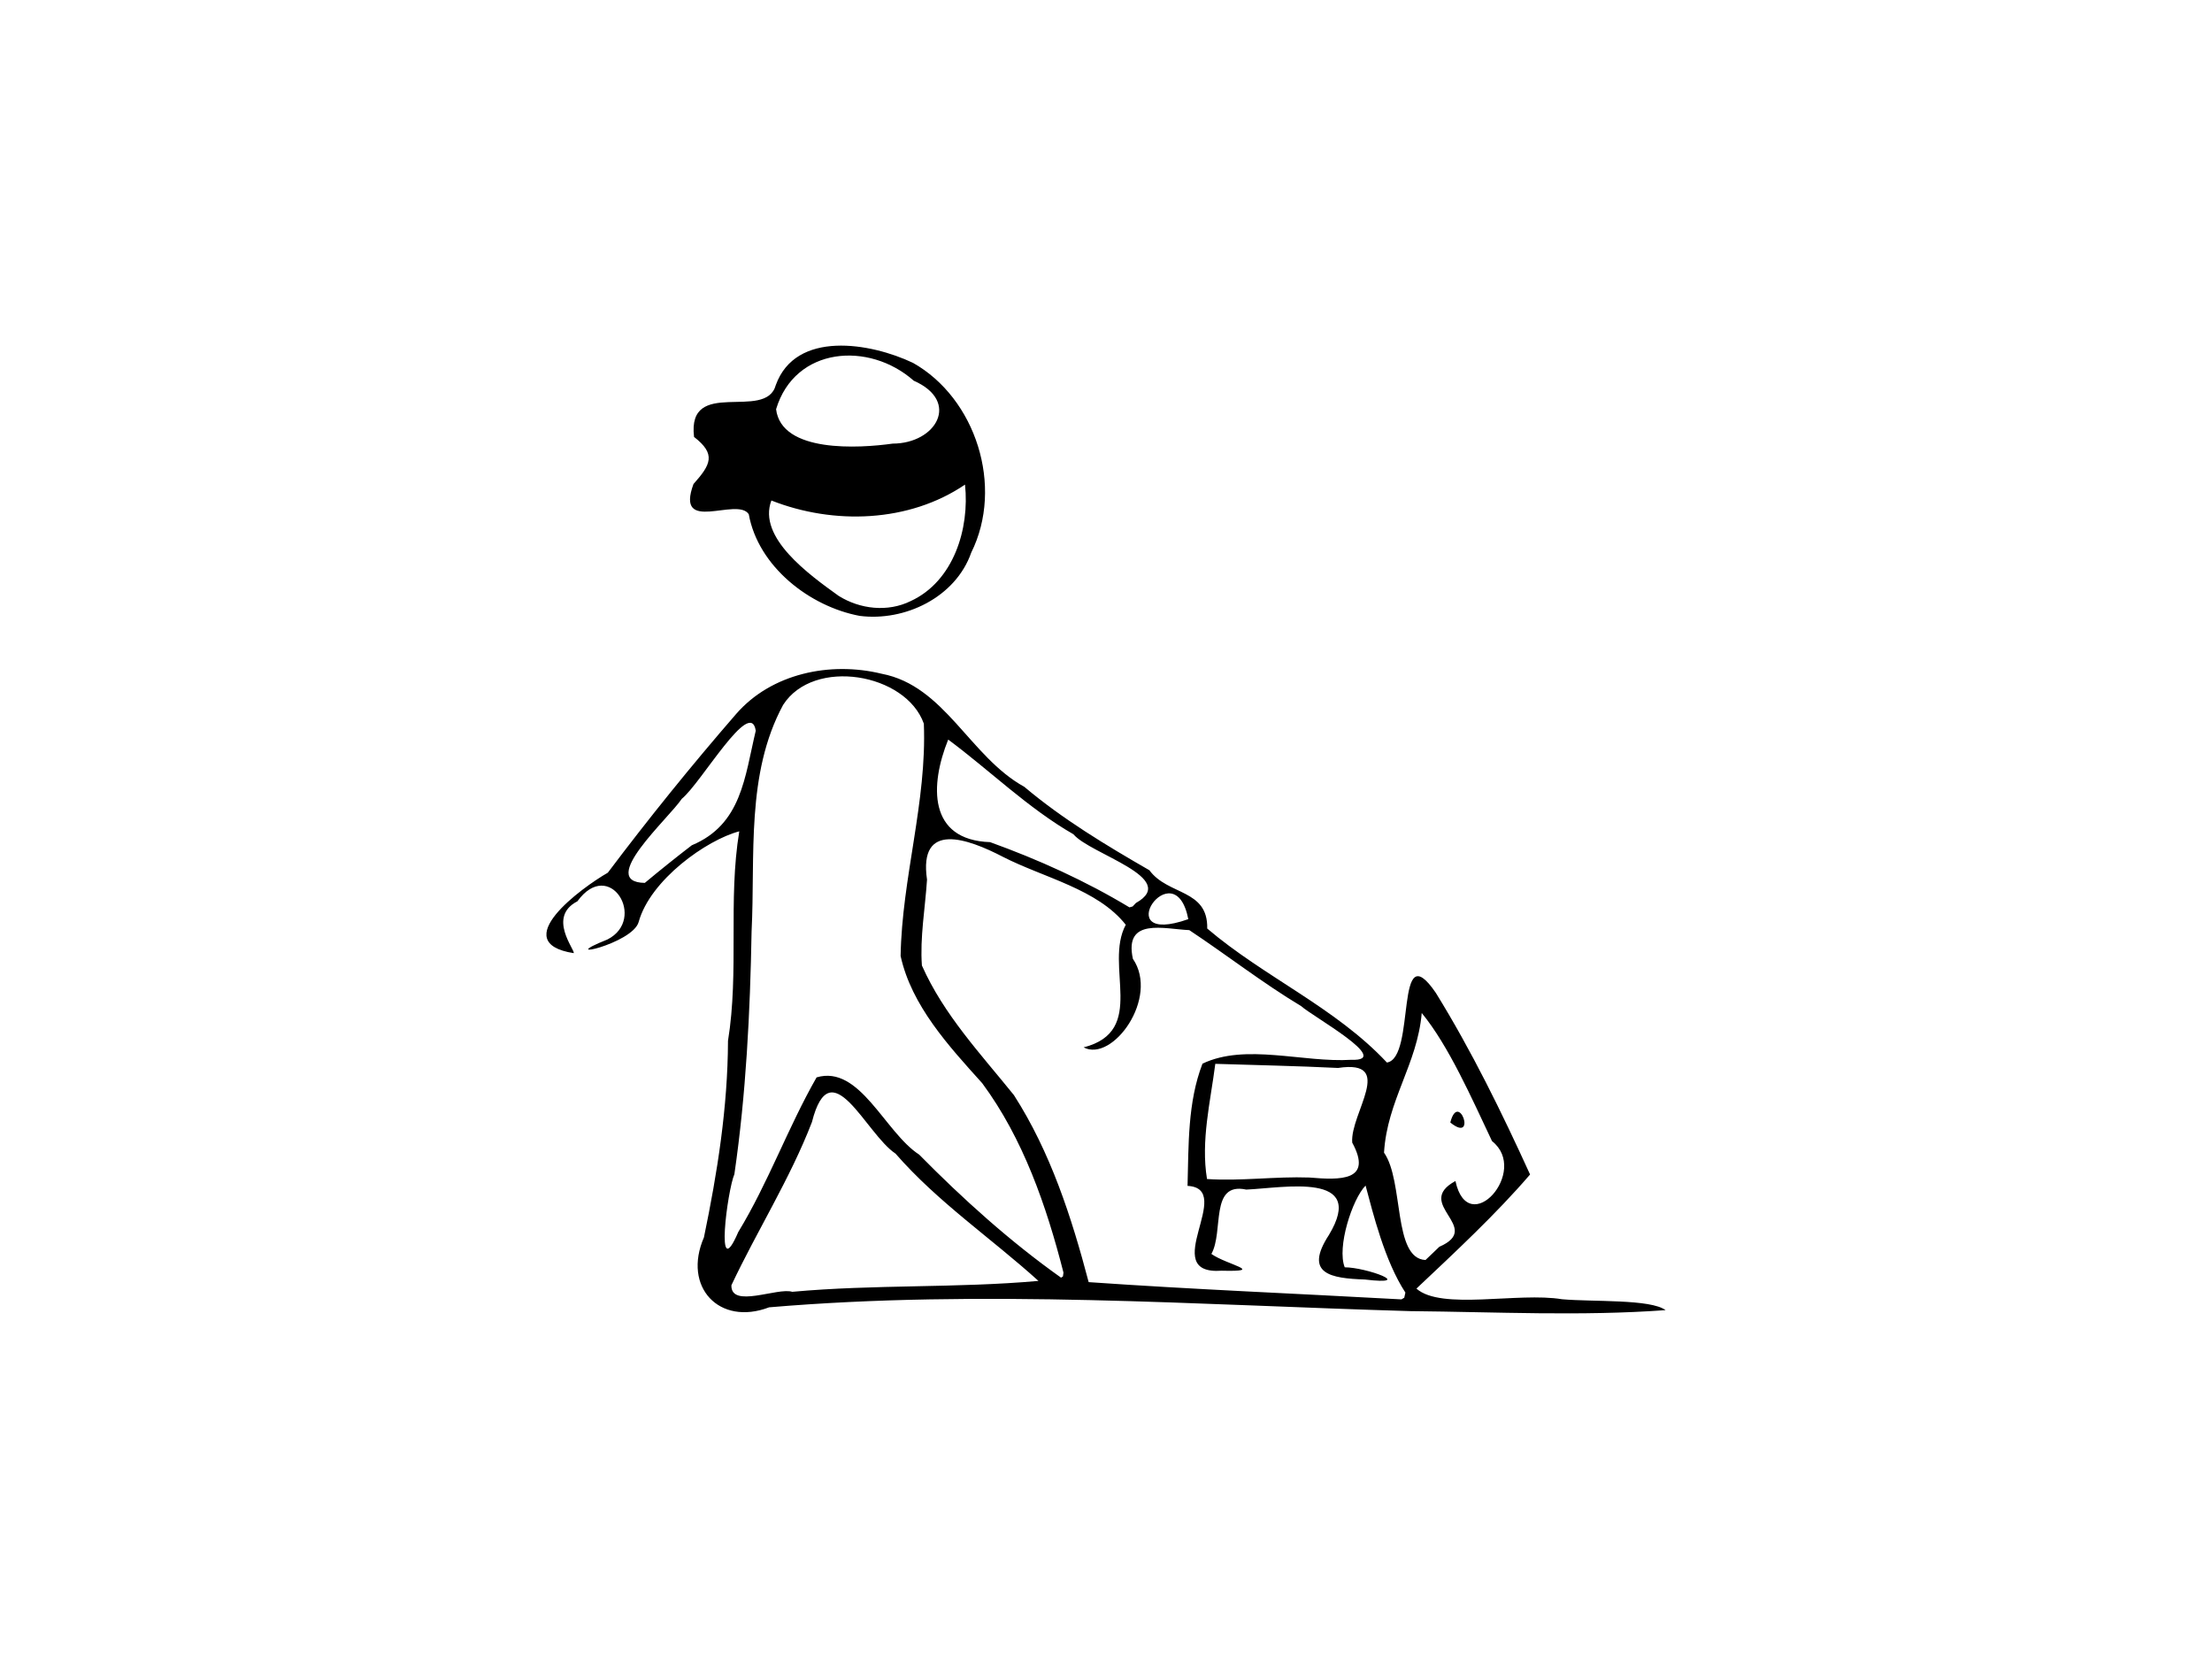
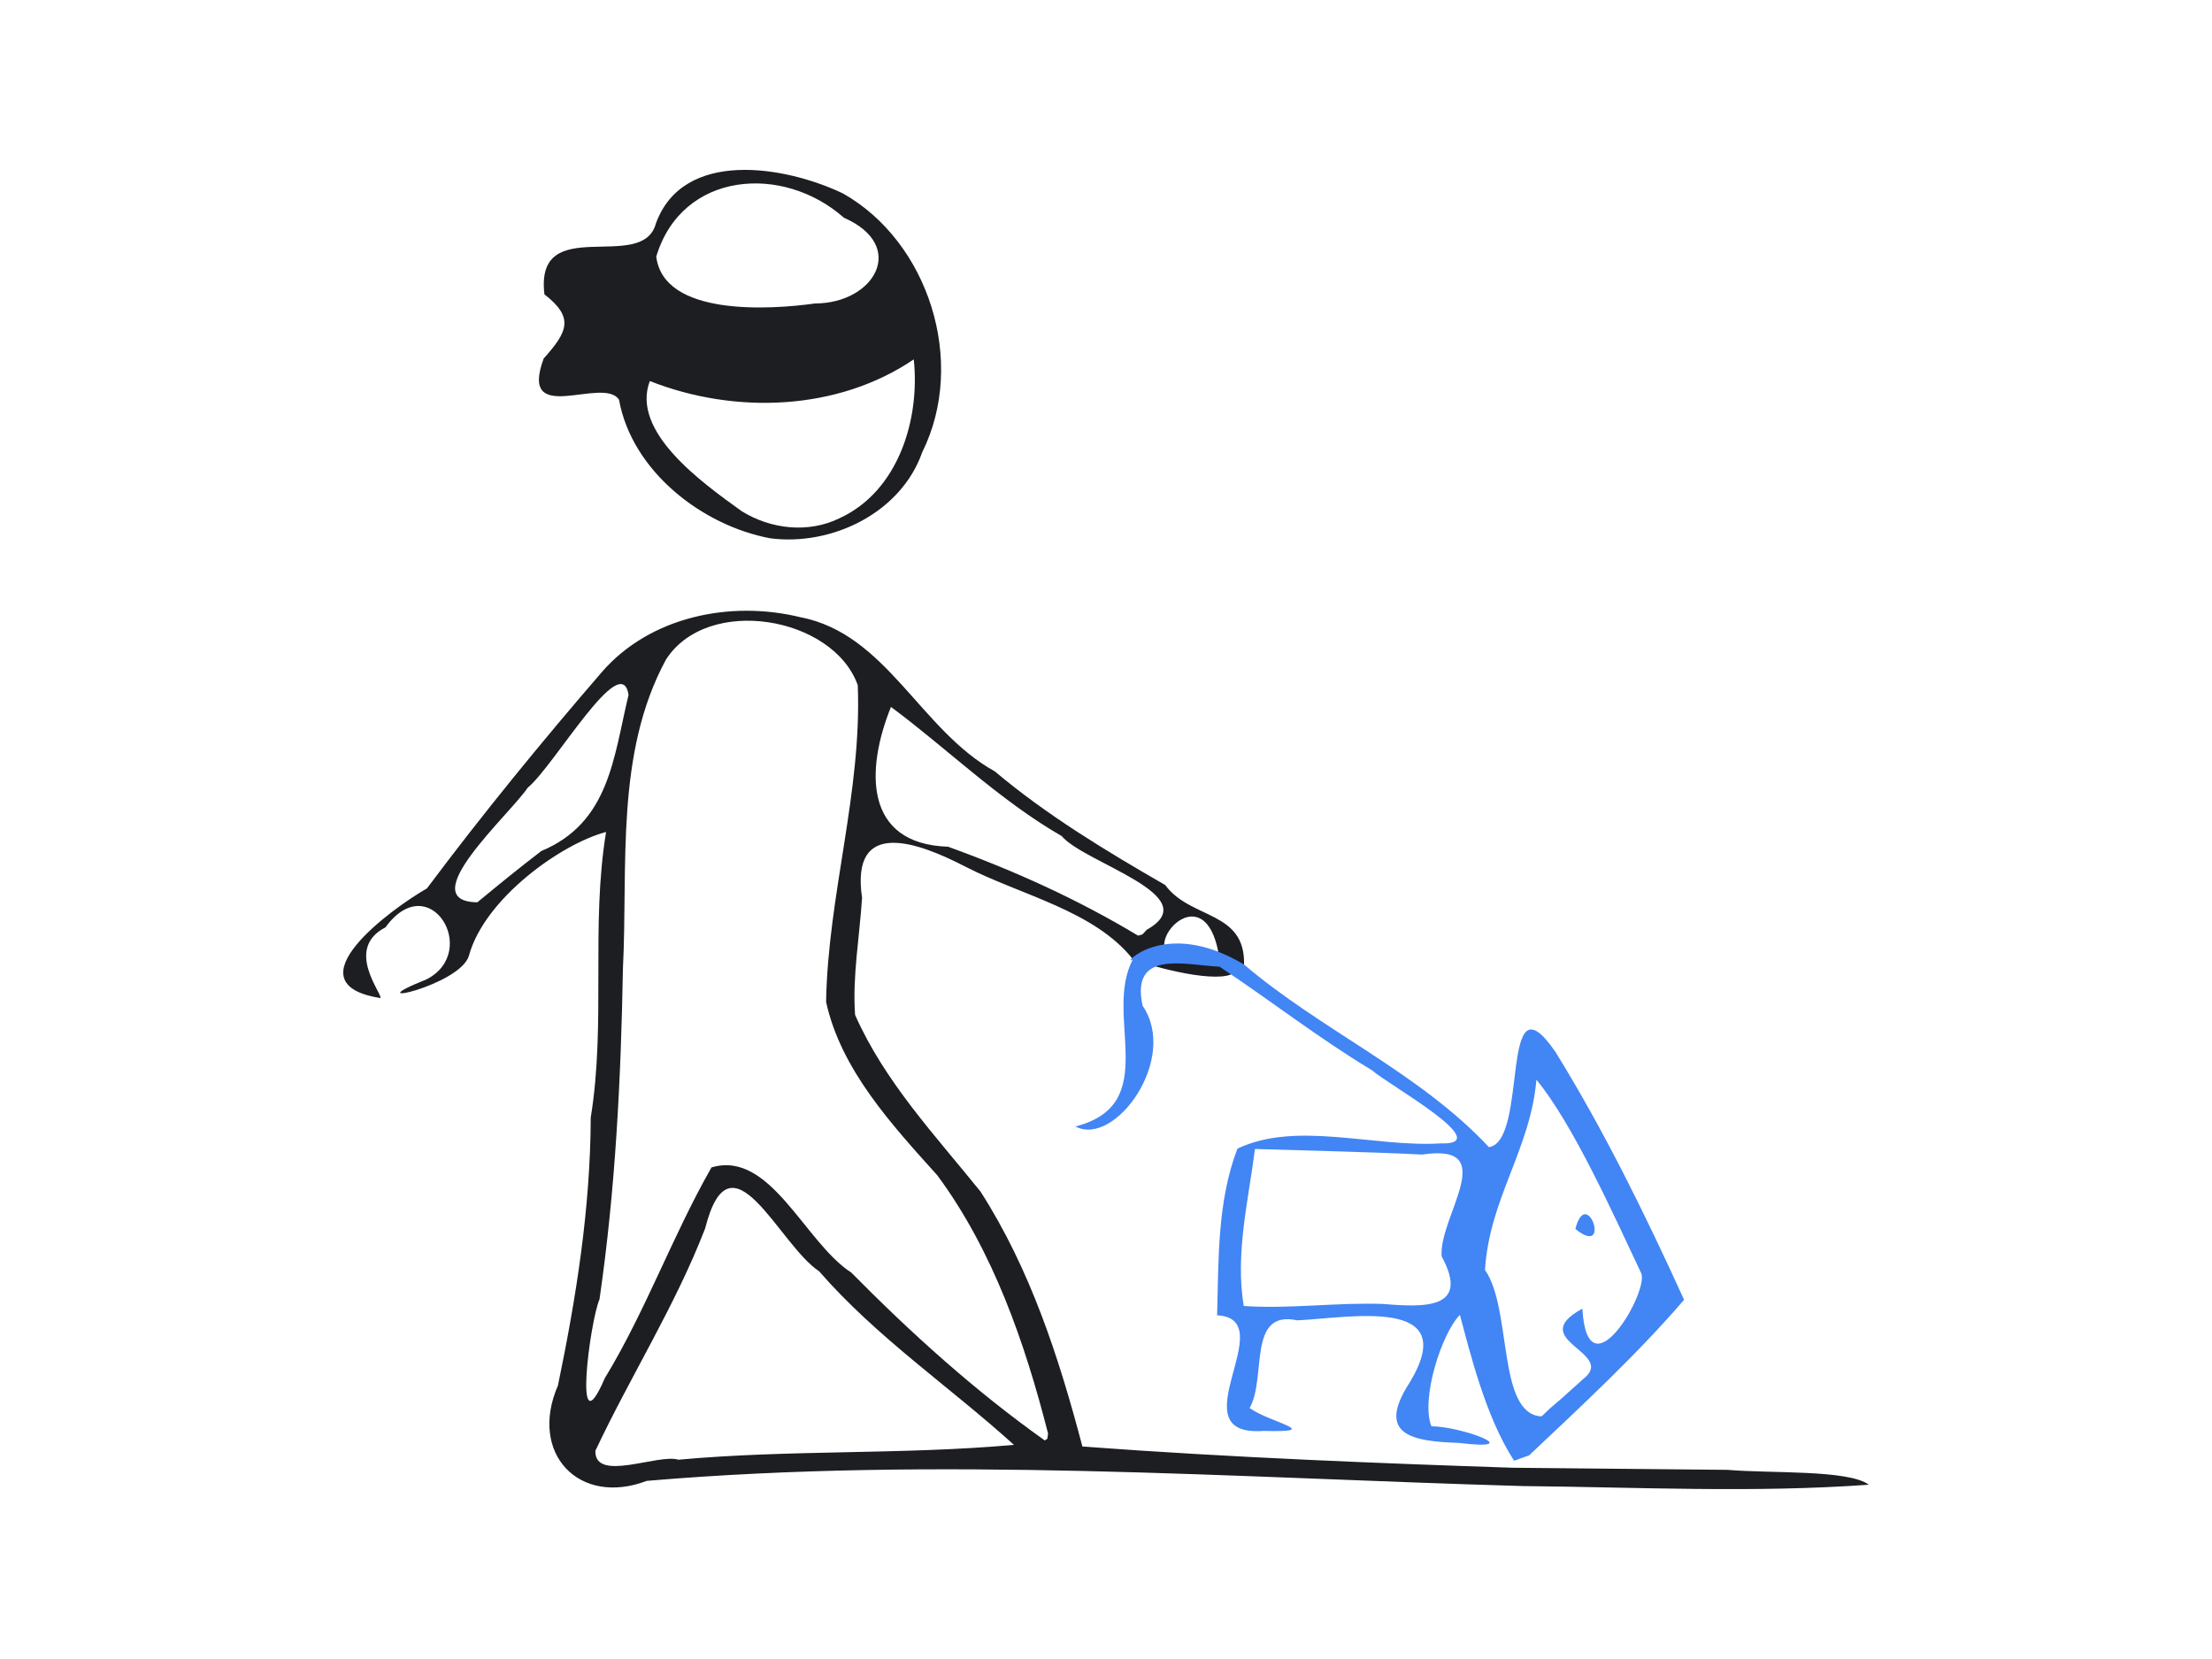
- <svg viewBox="0 0 80 60" height="60mm" width="80mm">
-   <path d="M51.055 47.42c-7.742-.223-15.501-.797-23.239-.139-1.8.686-3.139-.732-2.357-2.53.487-2.344.861-4.707.87-7.108.408-2.51-.004-5.088.408-7.577-1.178.308-3.22 1.756-3.639 3.278-.218.8-3.126 1.43-1.128.633 1.439-.733.08-2.99-1.088-1.38-1.1.567-.076 1.761-.133 1.875-2.44-.382.295-2.372 1.234-2.91a105.83 105.83 0 014.638-5.737c1.276-1.473 3.41-1.912 5.265-1.458 2.29.436 3.181 2.997 5.16 4.09 1.388 1.17 2.956 2.113 4.523 3.016.672.918 2.123.673 2.092 2.109 2.06 1.755 4.638 2.855 6.499 4.846 1.066-.166.257-4.731 1.77-2.518 1.297 2.1 2.384 4.324 3.407 6.567-1.228 1.43-2.712 2.808-4.11 4.127.899.795 3.68.121 5.267.385 1.127.099 3.201-.012 3.744.394-3.052.222-6.126.066-9.183.036zm-.227-.672c-.754-1.152-1.172-2.876-1.44-3.87-.483.49-1.044 2.235-.754 2.956.777 0 2.596.666.726.441-1.224-.042-2.218-.2-1.297-1.612 1.382-2.3-1.634-1.7-2.99-1.64-1.335-.286-.805 1.52-1.262 2.327.561.397 1.989.647.372.607-2.352.168.528-2.973-1.234-3.068.041-1.482.001-3.02.54-4.42 1.56-.746 3.632-.032 5.386-.14 1.531.055-1.419-1.576-1.815-1.94-1.398-.84-2.7-1.856-4.048-2.75-.897-.037-2.368-.471-2.04 1.037.965 1.409-.735 3.758-1.782 3.204 2.32-.595.726-2.947 1.525-4.435-1.02-1.292-2.966-1.7-4.44-2.455-1.26-.655-3.063-1.317-2.748.822-.066 1.024-.26 2.099-.185 3.107.788 1.778 2.124 3.193 3.327 4.686 1.323 2.06 2.086 4.417 2.704 6.765 3.765.263 7.543.415 11.313.624l.101-.061.041-.185zm-22.175-.028c2.96-.272 5.945-.129 8.904-.394-1.713-1.55-3.639-2.848-5.17-4.605-1.077-.712-2.342-3.825-3.023-1.137-.793 2.053-1.98 3.92-2.912 5.899-.024.852 1.674.068 2.201.237zm9.809-.695c-.613-2.399-1.454-4.844-2.94-6.851-1.217-1.35-2.557-2.807-2.95-4.599.047-2.822.954-5.58.84-8.403-.648-1.827-3.988-2.402-5.09-.677-1.35 2.495-1.003 5.455-1.14 8.195-.052 2.93-.2 5.875-.622 8.776-.25.574-.712 4.073.14 2.093 1.09-1.791 1.793-3.775 2.833-5.594 1.565-.465 2.468 1.99 3.71 2.793 1.591 1.613 3.286 3.14 5.132 4.451l.068-.045.019-.14zm13.594-.934c1.62-.706-.957-1.542.582-2.378.462 2.144 2.696-.359 1.323-1.443-.729-1.54-1.57-3.454-2.542-4.633-.158 1.85-1.25 3.158-1.364 5.05.725 1.03.314 3.828 1.5 3.883l.227-.216.274-.263zm.396-4.494c.305-1.188.979.79 0 0zm-5.095 1.99c1.11.094 2.307.136 1.548-1.263-.085-1.052 1.594-3.018-.512-2.7-1.48-.073-2.96-.102-4.44-.149-.177 1.379-.528 2.78-.3 4.166 1.228.082 2.47-.099 3.704-.054zm-4.38-9.345c-.502-2.548-2.96 1.047 0 0zm-1.894-.585c1.603-.9-1.656-1.763-2.26-2.484-1.645-.944-3.055-2.334-4.53-3.425-.662 1.64-.737 3.633 1.515 3.709 1.748.631 3.45 1.4 5.04 2.359l.116-.033zm-16.064-2.086c1.81-.757 1.914-2.478 2.314-4.143-.189-1.237-1.972 1.888-2.674 2.461-.488.726-3.068 3.016-1.338 3.042a54.65 54.65 0 011.698-1.36zm6.071-8.297c-1.81-.34-3.669-1.785-4.01-3.677-.421-.642-2.676.745-1.999-1.092.629-.705.824-1.08.02-1.703-.261-2.19 2.596-.542 2.957-1.876.72-1.99 3.424-1.535 4.964-.801 2.266 1.278 3.294 4.465 2.104 6.861-.564 1.615-2.4 2.499-4.036 2.288zm1.846-.535c1.555-.718 2.135-2.62 1.965-4.213-2.023 1.374-4.752 1.463-7.003.575-.509 1.341 1.369 2.685 2.435 3.451.773.482 1.774.595 2.603.187zm-.653-5.695c1.577-.002 2.462-1.53.764-2.275-1.615-1.43-4.296-1.237-4.979 1.031.195 1.588 3.006 1.414 4.215 1.244z" />
+ <svg id="svg8" version="1.1" viewBox="0 0 80 60" height="60mm" width="80mm">
+   <g transform="matrix(1.363196,0,0,1.363196,-14.52784,-333.9734)" id="layer1" style="stroke-width:0.734">
+     <path style="fill:#1c1e21;stroke-width:0.083" d="m 56.494,283.989 c 1.127,0.099 3.201,-0.011 3.744,0.394 -3.052,0.221 -6.126,0.066 -9.183,0.036 v 10e-6 c -7.742,-0.222 -15.501,-0.797 -23.238,-0.138 -1.8,0.686 -3.139,-0.732 -2.357,-2.531 0.487,-2.344 0.861,-4.706 0.87,-7.108 0.408,-2.509 -0.004,-5.088 0.407,-7.576 -1.177,0.308 -3.219,1.755 -3.638,3.278 -0.219,0.8 -3.126,1.43 -1.128,0.633 1.439,-0.733 0.081,-2.991 -1.087,-1.381 -1.1,0.567 -0.077,1.762 -0.133,1.876 -2.44,-0.382 0.294,-2.372 1.234,-2.91 1.472,-1.969 3.037,-3.882 4.638,-5.737 1.276,-1.473 3.41,-1.911 5.265,-1.458 2.291,0.437 3.182,2.997 5.161,4.09 1.388,1.169 2.955,2.113 4.522,3.016 0.673,0.918 2.123,0.673 2.092,2.109 l -0.204,0.157 c -0.245,0.382 -1.843,0.025 -2.743,-0.293 -1.019,-1.292 -2.966,-1.7 -4.439,-2.456 -1.26,-0.654 -3.063,-1.317 -2.749,0.822 -0.065,1.023 -0.259,2.098 -0.185,3.107 0.788,1.778 2.124,3.193 3.327,4.686 1.323,2.06 2.086,4.417 2.704,6.765 3.976,0.296 8.022,0.45 11.414,0.563 m -22.134,-0.213 c 2.961,-0.271 5.945,-0.128 8.904,-0.394 -1.713,-1.55 -3.639,-2.848 -5.169,-4.605 -1.078,-0.712 -2.343,-3.825 -3.024,-1.137 -0.793,2.053 -1.98,3.92 -2.912,5.899 -0.024,0.852 1.673,0.068 2.201,0.237 z m 9.809,-0.695 c -0.613,-2.399 -1.454,-4.843 -2.939,-6.851 -1.217,-1.351 -2.557,-2.807 -2.95,-4.599 0.047,-2.822 0.954,-5.581 0.84,-8.403 -0.648,-1.827 -3.988,-2.402 -5.09,-0.677 -1.35,2.494 -1.004,5.455 -1.14,8.194 -0.052,2.931 -0.199,5.875 -0.622,8.776 -0.251,0.575 -0.712,4.073 0.14,2.094 1.09,-1.792 1.793,-3.775 2.832,-5.594 1.566,-0.466 2.468,1.99 3.711,2.792 1.591,1.613 3.285,3.141 5.131,4.452 l 0.068,-0.046 0.019,-0.139 z m 4.515,-12.783 c -0.502,-2.548 -2.959,1.047 0,0 z m -1.894,-0.584 c 1.603,-0.9 -1.656,-1.764 -2.26,-2.484 -1.644,-0.944 -3.055,-2.334 -4.529,-3.426 -0.663,1.64 -0.737,3.634 1.515,3.709 1.748,0.631 3.45,1.401 5.041,2.359 l 0.115,-0.032 z M 25.019,267.571 c 1.809,-0.756 1.913,-2.477 2.314,-4.142 -0.189,-1.237 -1.973,1.888 -2.674,2.461 -0.488,0.725 -3.068,3.016 -1.338,3.042 0.559,-0.462 1.121,-0.921 1.698,-1.361 z m 6.071,-8.297 c -1.811,-0.341 -3.669,-1.785 -4.01,-3.677 -0.421,-0.642 -2.676,0.745 -1.999,-1.092 0.629,-0.705 0.824,-1.079 0.02,-1.703 -0.261,-2.189 2.595,-0.542 2.956,-1.876 0.721,-1.99 3.425,-1.535 4.964,-0.801 2.266,1.278 3.295,4.465 2.105,6.862 -0.565,1.615 -2.401,2.499 -4.036,2.287 z m 1.846,-0.535 c 1.555,-0.717 2.134,-2.62 1.964,-4.212 -2.023,1.373 -4.752,1.463 -7.003,0.575 -0.508,1.341 1.369,2.685 2.435,3.451 0.773,0.482 1.774,0.595 2.603,0.187 z m -0.654,-5.695 c 1.577,-0.002 2.462,-1.531 0.764,-2.275 -1.614,-1.43 -4.295,-1.238 -4.978,1.031 0.195,1.588 3.006,1.413 4.214,1.244 z" id="path821" />
+   </g>
+   <g style="stroke-width:0.734" id="g816" transform="matrix(1.363196,0,0,1.363196,-14.52784,-333.9734)">
+     <path id="path814" d="m 43.661,270.582 c 2.061,1.755 4.637,2.855 6.499,4.846 1.066,-0.166 0.257,-4.731 1.77,-2.518 1.297,2.1 2.384,4.324 3.407,6.567 -1.228,1.43 -2.712,2.808 -4.11,4.126 l -0.399,0.144 -1.89e-4,9e-5 c -0.754,-1.151 -1.171,-2.876 -1.439,-3.87 -0.484,0.491 -1.045,2.235 -0.755,2.956 0.777,-4.3e-4 2.596,0.666 0.726,0.441 -1.224,-0.043 -2.218,-0.2 -1.297,-1.612 1.382,-2.3 -1.634,-1.7 -2.99,-1.64 -1.335,-0.286 -0.805,1.521 -1.262,2.327 0.561,0.397 1.989,0.647 0.371,0.607 -2.352,0.168 0.528,-2.973 -1.234,-3.068 0.041,-1.482 0.002,-3.02 0.539,-4.421 1.561,-0.745 3.633,-0.031 5.387,-0.139 1.531,0.055 -1.419,-1.577 -1.816,-1.94 -1.398,-0.839 -2.7,-1.857 -4.047,-2.749 -0.897,-0.038 -2.368,-0.472 -2.04,1.036 0.965,1.409 -0.735,3.757 -1.782,3.204 2.319,-0.595 0.726,-2.946 1.525,-4.434 -0.347,0.228 0.802,-1.151 2.946,0.136 z m 9.001,10.996 c 0.909,-0.705 -1.563,-1.028 -0.024,-1.865 0.135,2.366 1.799,-0.487 1.556,-0.953 -0.728,-1.54 -1.803,-3.944 -2.775,-5.122 -0.158,1.849 -1.25,3.158 -1.364,5.049 0.726,1.03 0.314,3.828 1.501,3.884 l 0.227,-0.216 0.308,-0.264 z m -0.209,-3.98 c 0.305,-1.188 0.978,0.79 0,0 z m -5.096,1.99 c 1.11,0.093 2.307,0.136 1.548,-1.263 -0.085,-1.052 1.594,-3.018 -0.512,-2.701 -1.479,-0.073 -2.961,-0.101 -4.441,-0.148 -0.176,1.379 -0.527,2.78 -0.298,4.166 1.227,0.082 2.47,-0.099 3.703,-0.054 z" style="fill:#4285F4;fill-opacity:1;stroke-width:0.083" />
+   </g>
</svg>
